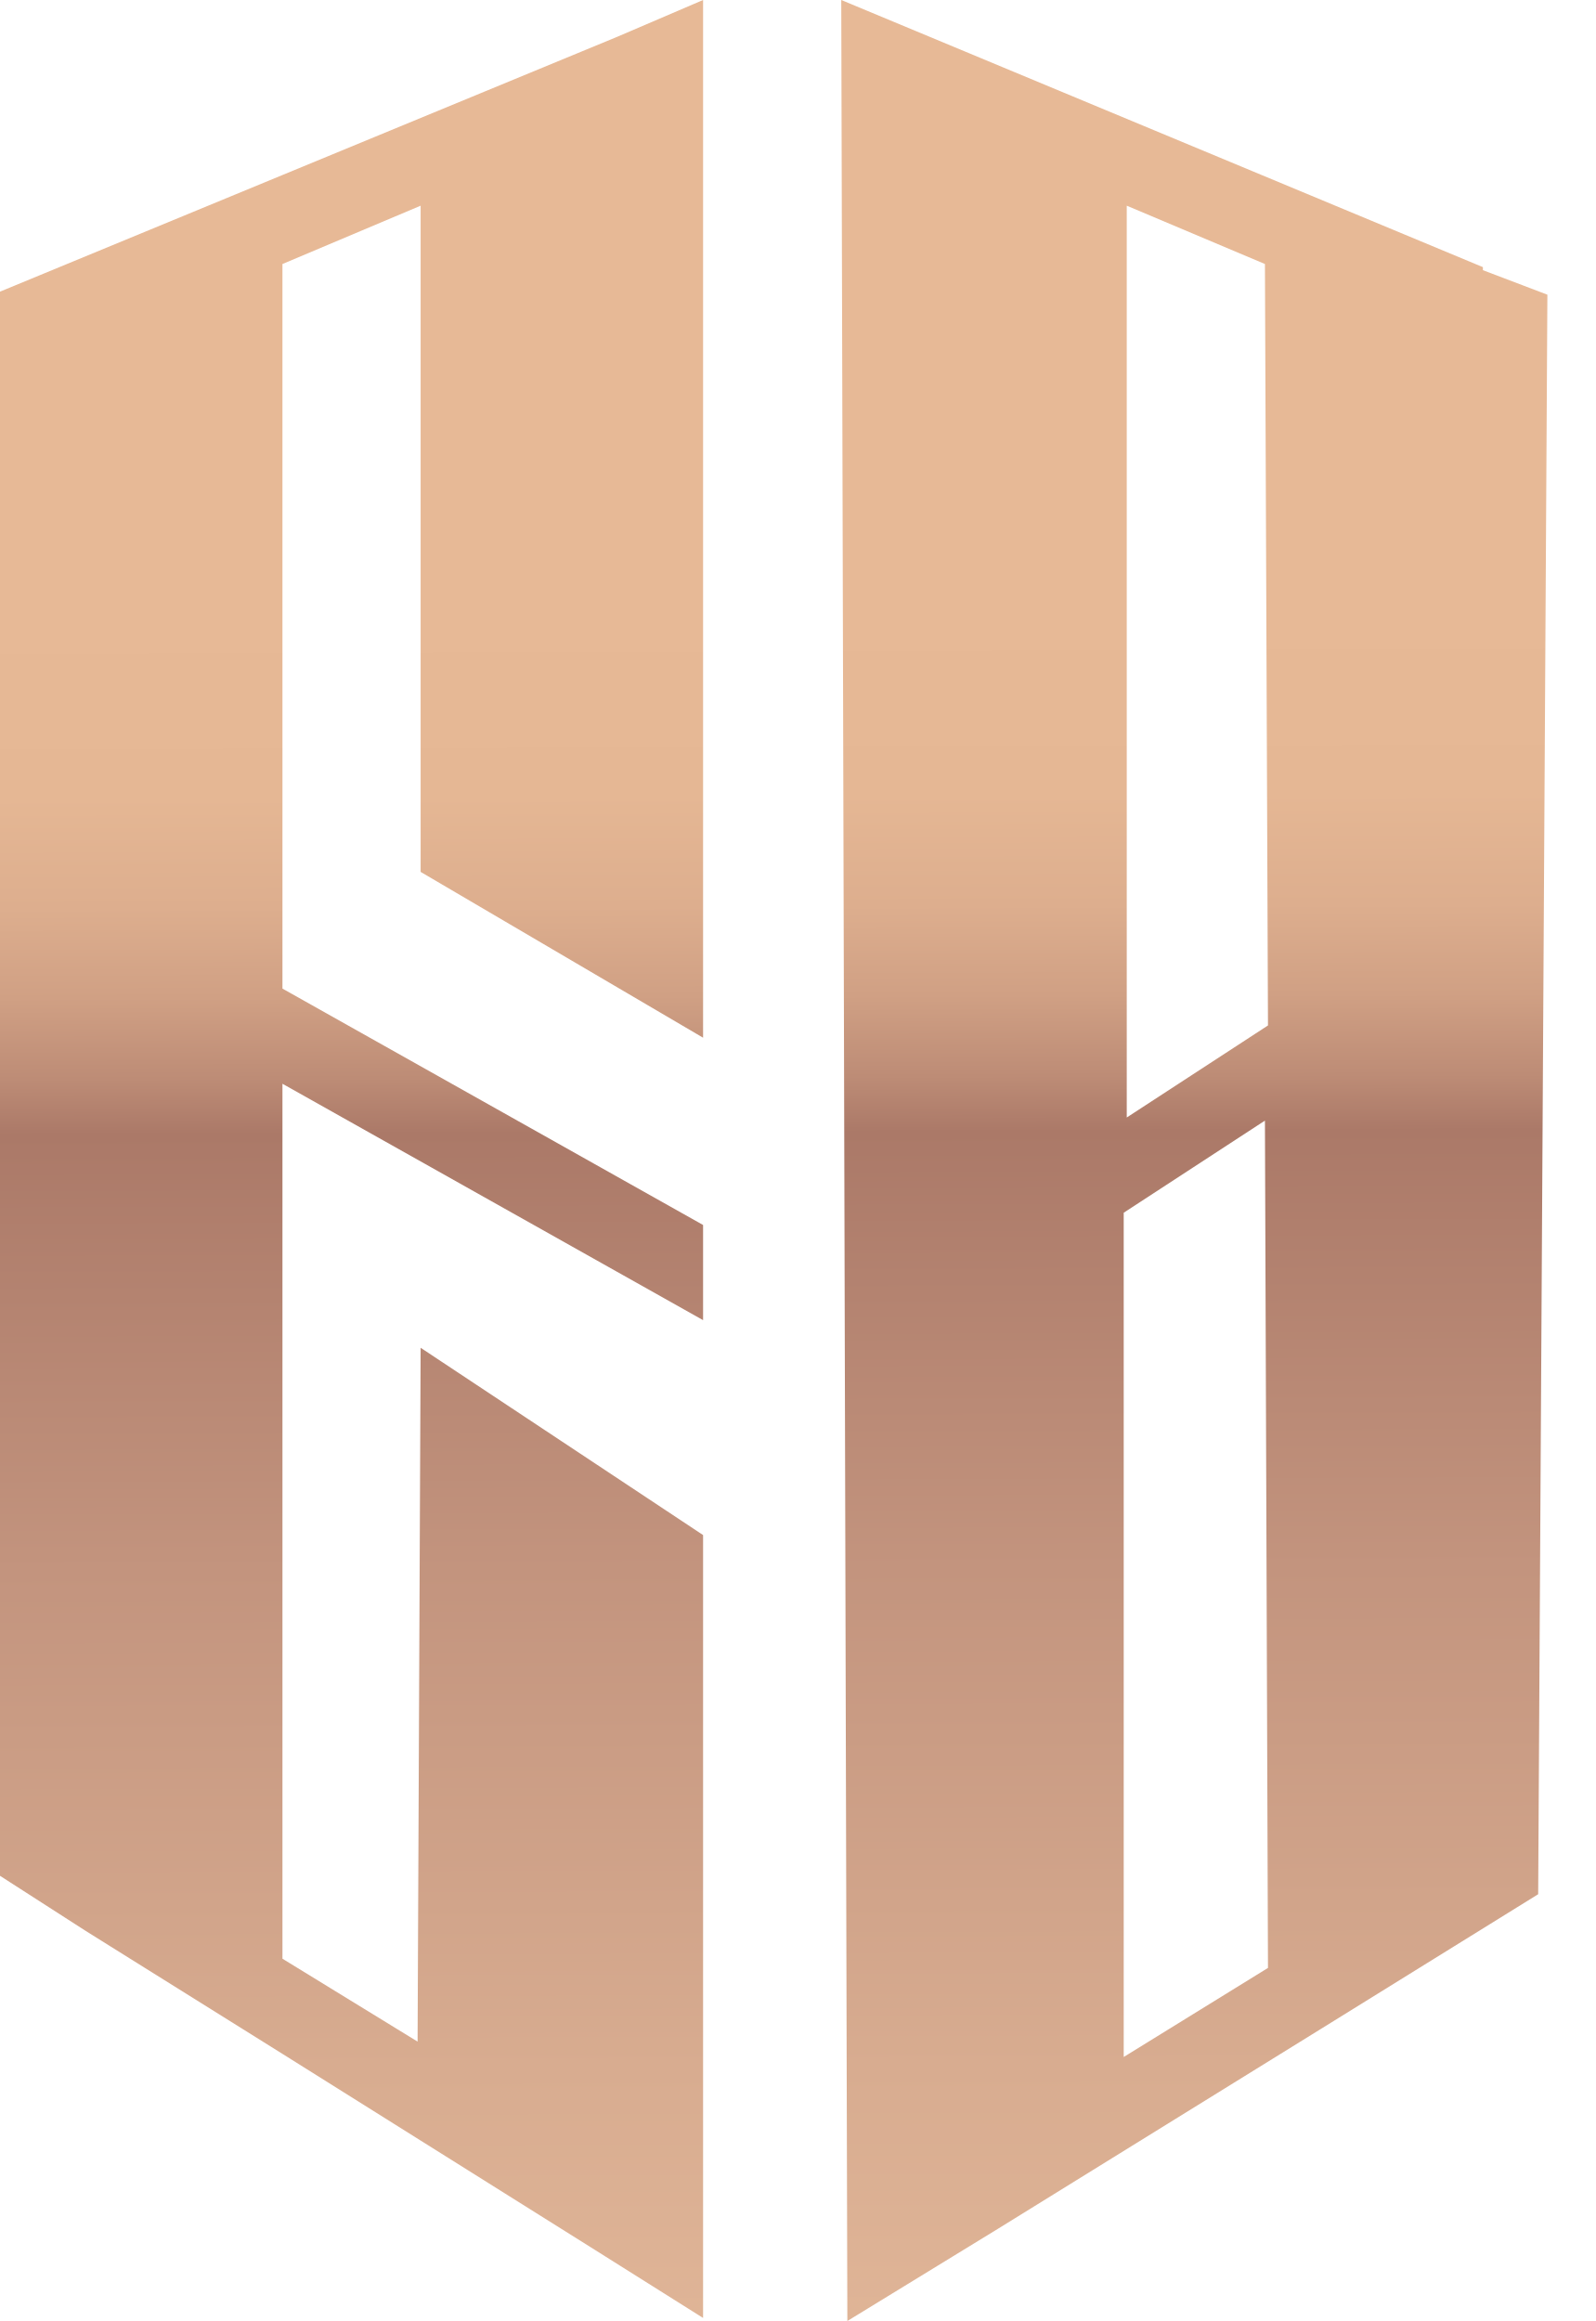
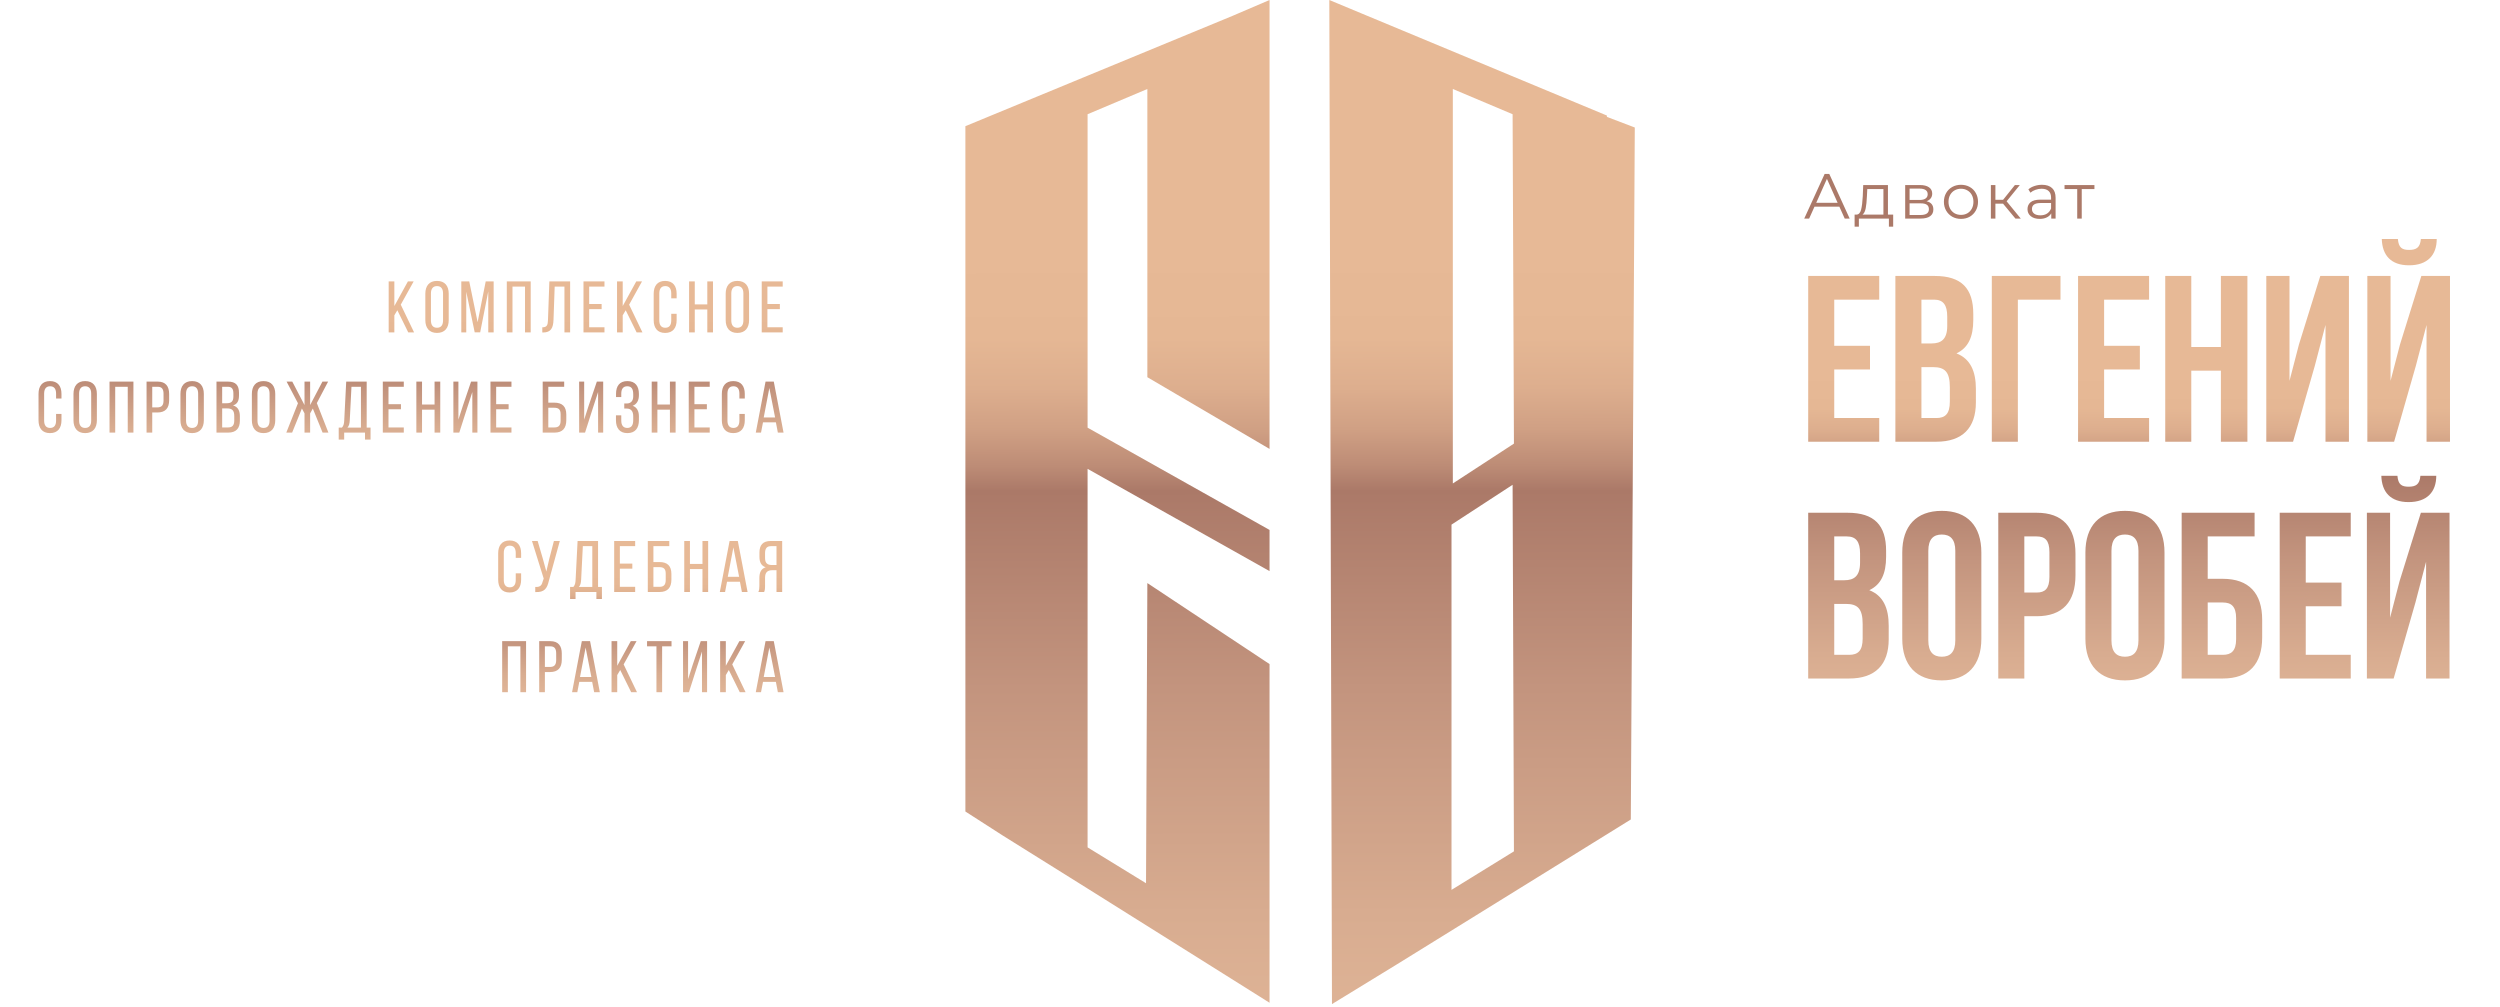
- <svg xmlns="http://www.w3.org/2000/svg" width="22" height="32" viewBox="0 0 22 32" fill="none">
-   <path fill-rule="evenodd" clip-rule="evenodd" d="M9.693 18.201L3.894 14.942V27.005L5.757 28.148L5.799 18.582L9.693 21.164V31.958L8.212 31.026L3.894 28.317L1.524 26.836L1.185 26.624L0 25.862V4.021L3.894 2.413L8.508 0.508L9.693 0V14.307L5.799 12.021V2.836L3.894 3.64V13.63L9.693 16.889V18.201ZM21.333 4.063L20.444 3.725V3.683L12.614 0.423L11.598 0L11.682 32L13.756 30.73L18.201 27.979L21.206 26.116L21.333 4.063ZM17.439 3.64L17.481 14.138L15.534 15.407V2.836L17.439 3.64ZM17.439 15.45L17.481 27.132L15.492 28.36V16.72L17.439 15.45Z" fill="url(#paint0_linear)" />
+ <svg xmlns="http://www.w3.org/2000/svg" width="549" height="221" viewBox="0 0 549 221" fill="none">
+   <path d="M111.912 118.688C110.2 118.688 109.4 119.808 109.4 121.504V127.296C109.4 128.992 110.2 130.112 111.912 130.112C113.64 130.112 114.44 128.992 114.44 127.296V125.904H113.256V127.36C113.256 128.368 112.856 128.976 111.944 128.976C111.048 128.976 110.632 128.368 110.632 127.36V121.44C110.632 120.432 111.048 119.824 111.944 119.824C112.856 119.824 113.256 120.432 113.256 121.44V122.512H114.44V121.504C114.44 119.808 113.64 118.688 111.912 118.688ZM122.934 118.8H121.638L120.63 122.688L119.974 125.504L119.206 122.688L118.07 118.8H116.822L119.398 127.056L119.142 127.792C118.934 128.64 118.502 128.944 117.542 128.896V130.016C119.574 130.112 120.15 129.216 120.534 127.536L122.934 118.8ZM132.182 131.536V128.896H131.334V118.8H126.838L126.406 127.264C126.374 127.952 126.294 128.464 125.91 128.896H125.19V131.536H126.39V130H130.966V131.536H132.182ZM127.99 119.936H130.07V128.896H127.11C127.462 128.528 127.574 128.048 127.622 127.248L127.99 119.936ZM136.122 123.76V119.936H139.482V118.8H134.874V130H139.482V128.864H136.122V124.88H138.858V123.76H136.122ZM143.488 123.424V119.936H146.976V118.8H142.256V130H144.864C146.624 130 147.44 129.024 147.44 127.28V126.048C147.44 124.256 146.544 123.424 144.8 123.424H143.488ZM143.488 128.864V124.544H144.8C145.712 124.544 146.192 124.88 146.192 125.968V127.36C146.192 128.4 145.776 128.864 144.864 128.864H143.488ZM154.262 124.96V130H155.51V118.8H154.262V123.84H151.51V118.8H150.262V130H151.51V124.96H154.262ZM162.489 127.744L162.921 130H164.169L162.025 118.8H160.217L158.073 130H159.225L159.657 127.744H162.489ZM161.049 120.208L162.313 126.672H159.817L161.049 120.208ZM170.519 125.216V130H171.767V118.8H169.271C167.511 118.8 166.775 119.696 166.775 121.36V122.272C166.775 123.504 167.207 124.272 168.151 124.576C167.143 124.88 166.759 125.712 166.759 126.912V128.656C166.759 129.152 166.727 129.616 166.535 130H167.799C167.943 129.68 168.007 129.392 168.007 128.64V126.88C168.007 125.616 168.599 125.216 169.639 125.216H170.519ZM170.519 119.936V124.08H169.575C168.599 124.08 168.007 123.76 168.007 122.544V121.472C168.007 120.464 168.375 119.936 169.303 119.936H170.519ZM114.277 141.936V152H115.525V140.8H110.277V152H111.525V141.936H114.277ZM118.409 140.8V152H119.657V147.584H120.761C122.537 147.584 123.369 146.656 123.369 144.88V143.536C123.369 141.84 122.617 140.8 120.857 140.8H118.409ZM119.657 146.464V141.936H120.857C121.769 141.936 122.137 142.448 122.137 143.472V144.96C122.137 146.032 121.689 146.464 120.761 146.464H119.657ZM130.042 149.744L130.474 152H131.722L129.578 140.8H127.77L125.626 152H126.778L127.21 149.744H130.042ZM128.602 142.208L129.866 148.672H127.37L128.602 142.208ZM138.6 152H139.88L136.952 145.904L139.784 140.8H138.52L135.544 146.208V140.8H134.296V152H135.544V148.24L136.2 147.136L138.6 152ZM145.403 152V141.936H147.467V140.8H142.091V141.936H144.155V152H145.403ZM154.156 143.088V152H155.276V140.8H153.884L152.092 146.064L151.1 149.152V140.8H149.996V152H151.292L152.94 146.832L154.156 143.088ZM162.447 152H163.727L160.799 145.904L163.631 140.8H162.367L159.391 146.208V140.8H158.143V152H159.391V148.24L160.047 147.136L162.447 152ZM170.386 149.744L170.818 152H172.066L169.922 140.8H168.114L165.97 152H167.122L167.554 149.744H170.386ZM168.946 142.208L170.21 148.672H167.714L168.946 142.208Z" fill="url(#paint0_linear)" />
+   <path d="M89.656 73H90.936L88.008 66.904L90.841 61.8H89.576L86.6 67.208V61.8H85.353V73H86.6V69.24L87.257 68.136L89.656 73ZM93.403 70.296C93.403 71.992 94.251 73.112 95.963 73.112C97.691 73.112 98.539 71.992 98.539 70.296V64.504C98.539 62.792 97.691 61.688 95.963 61.688C94.251 61.688 93.403 62.792 93.403 64.504V70.296ZM94.635 64.44C94.635 63.432 95.067 62.824 95.963 62.824C96.875 62.824 97.291 63.432 97.291 64.44V70.36C97.291 71.384 96.875 71.976 95.963 71.976C95.067 71.976 94.635 71.384 94.635 70.36V64.44ZM107.222 63.992V73H108.406V61.8H106.662L104.886 70.744L103.046 61.8H101.302V73H102.39V64.072L104.246 72.984H105.446L107.222 63.992ZM115.293 62.936V73H116.541V61.8H111.293V73H112.541V62.936H115.293ZM123.952 62.936V73H125.2V61.8H120.64L120.336 70.28C120.304 71.352 120.128 71.88 119.088 71.88V73.016H119.296C121.008 73 121.488 71.992 121.552 70.216L121.808 62.936H123.952ZM129.382 66.76V62.936H132.742V61.8H128.134V73H132.742V71.864H129.382V67.88H132.118V66.76H129.382ZM139.803 73H141.083L138.155 66.904L140.987 61.8H139.723L136.747 67.208V61.8H135.499V73H136.747V69.24L137.403 68.136L139.803 73ZM146.062 61.688C144.35 61.688 143.55 62.808 143.55 64.504V70.296C143.55 71.992 144.35 73.112 146.062 73.112C147.79 73.112 148.59 71.992 148.59 70.296V68.904H147.406V70.36C147.406 71.368 147.006 71.976 146.094 71.976C145.198 71.976 144.782 71.368 144.782 70.36V64.44C144.782 63.432 145.198 62.824 146.094 62.824C147.006 62.824 147.406 63.432 147.406 64.44V65.512H148.59V64.504C148.59 62.808 147.79 61.688 146.062 61.688ZM155.324 67.96V73H156.572V61.8H155.324V66.84H152.572V61.8H151.324V73H152.572V67.96H155.324ZM159.36 70.296C159.36 71.992 160.208 73.112 161.92 73.112C163.648 73.112 164.496 71.992 164.496 70.296V64.504C164.496 62.792 163.648 61.688 161.92 61.688C160.208 61.688 159.36 62.792 159.36 64.504V70.296ZM160.592 64.44C160.592 63.432 161.024 62.824 161.92 62.824C162.832 62.824 163.248 63.432 163.248 64.44V70.36C163.248 71.384 162.832 71.976 161.92 71.976C161.024 71.976 160.592 71.384 160.592 70.36V64.44ZM168.522 66.76V62.936H171.882V61.8H167.274V73H171.882V71.864H168.522V67.88H171.258V66.76H168.522ZM10.972 83.688C9.26 83.688 8.46 84.808 8.46 86.504V92.296C8.46 93.992 9.26 95.112 10.972 95.112C12.7 95.112 13.5 93.992 13.5 92.296V90.904H12.316V92.36C12.316 93.368 11.916 93.976 11.004 93.976C10.108 93.976 9.692 93.368 9.692 92.36V86.44C9.692 85.432 10.108 84.824 11.004 84.824C11.916 84.824 12.316 85.432 12.316 86.44V87.512H13.5V86.504C13.5 84.808 12.7 83.688 10.972 83.688ZM16.138 92.296C16.138 93.992 16.986 95.112 18.698 95.112C20.426 95.112 21.274 93.992 21.274 92.296V86.504C21.274 84.792 20.426 83.688 18.698 83.688C16.986 83.688 16.138 84.792 16.138 86.504V92.296ZM17.37 86.44C17.37 85.432 17.802 84.824 18.698 84.824C19.61 84.824 20.026 85.432 20.026 86.44V92.36C20.026 93.384 19.61 93.976 18.698 93.976C17.802 93.976 17.37 93.384 17.37 92.36V86.44ZM28.052 84.936V95H29.3V83.8H24.052V95H25.3V84.936H28.052ZM32.184 83.8V95H33.432V90.584H34.536C36.312 90.584 37.144 89.656 37.144 87.88V86.536C37.144 84.84 36.392 83.8 34.632 83.8H32.184ZM33.432 89.464V84.936H34.632C35.544 84.936 35.912 85.448 35.912 86.472V87.96C35.912 89.032 35.464 89.464 34.536 89.464H33.432ZM39.625 92.296C39.625 93.992 40.473 95.112 42.185 95.112C43.913 95.112 44.761 93.992 44.761 92.296V86.504C44.761 84.792 43.913 83.688 42.185 83.688C40.473 83.688 39.625 84.792 39.625 86.504V92.296ZM40.857 86.44C40.857 85.432 41.289 84.824 42.185 84.824C43.097 84.824 43.513 85.432 43.513 86.44V92.36C43.513 93.384 43.097 93.976 42.185 93.976C41.289 93.976 40.857 93.384 40.857 92.36V86.44ZM47.54 83.8V95H50.116C51.86 95 52.676 94.056 52.676 92.376V91.432C52.676 90.2 52.26 89.336 51.172 89.032C52.148 88.728 52.484 87.992 52.484 86.808V86.28C52.484 84.632 51.796 83.8 50.052 83.8H47.54ZM48.788 88.552V84.936H50.02C50.916 84.936 51.252 85.416 51.252 86.408V87.064C51.252 88.232 50.74 88.552 49.748 88.552H48.788ZM48.788 93.864V89.688H49.876C50.948 89.688 51.444 90.104 51.444 91.352V92.344C51.444 93.384 51.028 93.864 50.116 93.864H48.788ZM55.31 92.296C55.31 93.992 56.158 95.112 57.87 95.112C59.598 95.112 60.446 93.992 60.446 92.296V86.504C60.446 84.792 59.598 83.688 57.87 83.688C56.158 83.688 55.31 84.792 55.31 86.504V92.296ZM56.542 86.44C56.542 85.432 56.974 84.824 57.87 84.824C58.782 84.824 59.198 85.432 59.198 86.44V92.36C59.198 93.384 58.782 93.976 57.87 93.976C56.974 93.976 56.542 93.384 56.542 92.36V86.44ZM70.84 95H72.12L69.576 88.52L72.056 83.8H70.808L68.104 88.952V83.8H66.872V88.952L64.184 83.8H62.936L65.432 88.552L62.872 95H64.152L66.296 89.704L66.872 90.776V95H68.104V90.776L68.696 89.72L70.84 95ZM81.373 96.536V93.896H80.525V83.8H76.029L75.597 92.264C75.565 92.952 75.485 93.464 75.101 93.896H74.381V96.536H75.581V95H80.157V96.536H81.373ZM77.181 84.936H79.261V93.896H76.301C76.653 93.528 76.765 93.048 76.813 92.248L77.181 84.936ZM85.313 88.76V84.936H88.673V83.8H84.065V95H88.673V93.864H85.313V89.88H88.049V88.76H85.313ZM95.431 89.96V95H96.679V83.8H95.431V88.84H92.679V83.8H91.431V95H92.679V89.96H95.431ZM103.722 86.088V95H104.842V83.8H103.45L101.658 89.064L100.666 92.152V83.8H99.562V95H100.858L102.506 89.832L103.722 86.088ZM108.957 88.76V84.936H112.317V83.8H107.709V95H112.317V93.864H108.957V89.88H111.693V88.76H108.957ZM120.407 88.424V84.936H123.895V83.8H119.175V95H121.783C123.543 95 124.359 94.024 124.359 92.28V91.048C124.359 89.256 123.463 88.424 121.719 88.424H120.407ZM120.407 93.864V89.544H121.719C122.631 89.544 123.111 89.88 123.111 90.968V92.36C123.111 93.4 122.695 93.864 121.783 93.864H120.407ZM131.341 86.088V95H132.461V83.8H131.069L129.277 89.064L128.285 92.152V83.8H127.181V95H128.477L130.125 89.832L131.341 86.088ZM137.776 83.688C136.064 83.688 135.28 84.776 135.28 86.488V87.192H136.432V86.44C136.432 85.432 136.848 84.824 137.744 84.824C138.656 84.824 139.056 85.4 139.056 86.552V87.064C139.056 88.04 138.512 88.6 137.68 88.6H137.088V89.72H137.616C138.56 89.72 139.056 90.296 139.056 91.384V92.264C139.056 93.384 138.656 93.976 137.744 93.976C136.848 93.976 136.432 93.368 136.432 92.36V91.208H135.264V92.296C135.264 93.992 136.064 95.112 137.776 95.112C139.504 95.112 140.304 93.992 140.304 92.296V91.416C140.304 90.296 139.872 89.432 138.928 89.112C139.84 88.776 140.304 87.944 140.304 86.792V86.504C140.304 84.808 139.504 83.688 137.776 83.688ZM147.115 89.96V95H148.363V83.8H147.115V88.84H144.363V83.8H143.115V95H144.363V89.96H147.115ZM152.494 88.76V84.936H155.854V83.8H151.246V95H155.854V93.864H152.494V89.88H155.23V88.76H152.494ZM161.028 83.688C159.316 83.688 158.516 84.808 158.516 86.504V92.296C158.516 93.992 159.316 95.112 161.028 95.112C162.756 95.112 163.556 93.992 163.556 92.296V90.904H162.372V92.36C162.372 93.368 161.972 93.976 161.06 93.976C160.164 93.976 159.748 93.368 159.748 92.36V86.44C159.748 85.432 160.164 84.824 161.06 84.824C161.972 84.824 162.372 85.432 162.372 86.44V87.512H163.556V86.504C163.556 84.808 162.756 83.688 161.028 83.688ZM170.386 92.744L170.818 95H172.066L169.922 83.8H168.114L165.97 95H167.122L167.554 92.744H170.386ZM168.946 85.208L170.21 91.672H167.714L168.946 85.208Z" fill="url(#paint1_linear)" />
+   <path d="M402.8 65.8H412.68V60.6H397.08V97H412.68V91.8H402.8V81.14H410.652V75.94H402.8V65.8ZM424.857 60.6H416.225V97H425.221C430.941 97 433.905 93.984 433.905 88.368V85.404C433.905 81.556 432.709 78.8 429.641 77.604C432.189 76.408 433.333 74.016 433.333 70.272V68.972C433.333 63.356 430.785 60.6 424.857 60.6ZM424.493 80.62C427.093 80.62 428.185 81.66 428.185 85.04V88.212C428.185 90.916 427.145 91.8 425.221 91.8H421.945V80.62H424.493ZM424.701 65.8C426.729 65.8 427.613 66.944 427.613 69.544V71.572C427.613 74.484 426.313 75.42 424.181 75.42H421.945V65.8H424.701ZM443.122 97V65.8H452.482V60.6H437.402V97H443.122ZM462.062 65.8H471.942V60.6H456.342V97H471.942V91.8H462.062V81.14H469.914V75.94H462.062V65.8ZM481.206 81.4H487.706V97H493.53V60.6H487.706V76.2H481.206V60.6H475.486V97H481.206V81.4ZM508.338 80.308L510.678 71.364V97H515.826V60.6H509.534L504.854 75.628L502.774 83.636V60.6H497.678V97H503.554L508.338 80.308ZM525.745 97H519.869V60.6H524.965V83.636L527.045 75.628L531.725 60.6H538.017V97H532.869V71.364L530.529 80.308L525.745 97ZM531.621 52.488C531.465 54.412 530.581 54.88 529.021 54.88C527.513 54.88 526.733 54.412 526.577 52.488H523.041C523.145 56.024 525.017 58.26 529.021 58.26C533.077 58.26 535.105 56.024 535.105 52.488H531.621ZM405.712 112.6H397.08V149H406.076C411.796 149 414.76 145.984 414.76 140.368V137.404C414.76 133.556 413.564 130.8 410.496 129.604C413.044 128.408 414.188 126.016 414.188 122.272V120.972C414.188 115.356 411.64 112.6 405.712 112.6ZM405.348 132.62C407.948 132.62 409.04 133.66 409.04 137.04V140.212C409.04 142.916 408 143.8 406.076 143.8H402.8V132.62H405.348ZM405.556 117.8C407.584 117.8 408.468 118.944 408.468 121.544V123.572C408.468 126.484 407.168 127.42 405.036 127.42H402.8V117.8H405.556ZM423.457 120.972C423.457 118.372 424.601 117.384 426.421 117.384C428.241 117.384 429.385 118.372 429.385 120.972V140.628C429.385 143.228 428.241 144.216 426.421 144.216C424.601 144.216 423.457 143.228 423.457 140.628V120.972ZM417.737 140.264C417.737 146.088 420.805 149.416 426.421 149.416C432.037 149.416 435.105 146.088 435.105 140.264V121.336C435.105 115.512 432.037 112.184 426.421 112.184C420.805 112.184 417.737 115.512 417.737 121.336V140.264ZM447.246 112.6H438.822V149H444.542V135.324H447.246C452.966 135.324 455.774 132.152 455.774 126.328V121.596C455.774 115.772 452.966 112.6 447.246 112.6ZM447.246 117.8C449.066 117.8 450.054 118.632 450.054 121.232V126.692C450.054 129.292 449.066 130.124 447.246 130.124H444.542V117.8H447.246ZM463.676 120.972C463.676 118.372 464.82 117.384 466.64 117.384C468.46 117.384 469.604 118.372 469.604 120.972V140.628C469.604 143.228 468.46 144.216 466.64 144.216C464.82 144.216 463.676 143.228 463.676 140.628V120.972ZM457.956 140.264C457.956 146.088 461.024 149.416 466.64 149.416C472.256 149.416 475.324 146.088 475.324 140.264V121.336C475.324 115.512 472.256 112.184 466.64 112.184C461.024 112.184 457.956 115.512 457.956 121.336V140.264ZM488.141 149C493.861 149 496.773 145.828 496.773 140.004V136.104C496.773 130.28 493.861 127.108 488.141 127.108H484.813V117.8H495.109V112.6H479.093V149H488.141ZM484.813 143.8V132.308H488.141C489.961 132.308 491.053 133.14 491.053 135.74V140.368C491.053 142.968 489.961 143.8 488.141 143.8H484.813ZM506.343 117.8H516.223V112.6H500.623V149H516.223V143.8H506.343V133.14H514.195V127.94H506.343V117.8ZM525.644 149H519.768V112.6H524.864V135.636L526.944 127.628L531.624 112.6H537.916V149H532.768V123.364L530.428 132.308L525.644 149ZM531.52 104.488C531.364 106.412 530.48 106.88 528.92 106.88C527.412 106.88 526.632 106.412 526.476 104.488H522.94C523.044 108.024 524.916 110.26 528.92 110.26C532.975 110.26 535.004 108.024 535.004 104.488H531.52Z" fill="url(#paint2_linear)" />
+   <path d="M403.924 45.382H398.464L397.288 48H396.21L400.69 38.2H401.712L406.192 48H405.1L403.924 45.382ZM403.546 44.542L401.194 39.278L398.842 44.542H403.546ZM415.741 47.132V49.778H414.803V48H408.209V49.778H407.271V47.132H407.691C408.186 47.104 408.522 46.74 408.699 46.04C408.877 45.34 408.998 44.36 409.063 43.1L409.161 40.636H414.593V47.132H415.741ZM409.973 43.156C409.927 44.201 409.838 45.065 409.707 45.746C409.577 46.418 409.343 46.88 409.007 47.132H413.599V41.518H410.057L409.973 43.156ZM423.068 44.192C424.067 44.425 424.566 45.027 424.566 45.998C424.566 46.642 424.328 47.137 423.852 47.482C423.376 47.827 422.667 48 421.724 48H418.378V40.636H421.626C422.466 40.636 423.124 40.799 423.6 41.126C424.076 41.453 424.314 41.919 424.314 42.526C424.314 42.927 424.202 43.273 423.978 43.562C423.764 43.842 423.46 44.052 423.068 44.192ZM419.344 43.912H421.556C422.126 43.912 422.56 43.805 422.858 43.59C423.166 43.375 423.32 43.063 423.32 42.652C423.32 42.241 423.166 41.933 422.858 41.728C422.56 41.523 422.126 41.42 421.556 41.42H419.344V43.912ZM421.682 47.216C422.317 47.216 422.793 47.113 423.11 46.908C423.428 46.703 423.586 46.381 423.586 45.942C423.586 45.503 423.442 45.181 423.152 44.976C422.863 44.761 422.406 44.654 421.78 44.654H419.344V47.216H421.682ZM430.634 48.07C429.925 48.07 429.285 47.911 428.716 47.594C428.147 47.267 427.699 46.819 427.372 46.25C427.045 45.681 426.882 45.037 426.882 44.318C426.882 43.599 427.045 42.955 427.372 42.386C427.699 41.817 428.147 41.373 428.716 41.056C429.285 40.739 429.925 40.58 430.634 40.58C431.343 40.58 431.983 40.739 432.552 41.056C433.121 41.373 433.565 41.817 433.882 42.386C434.209 42.955 434.372 43.599 434.372 44.318C434.372 45.037 434.209 45.681 433.882 46.25C433.565 46.819 433.121 47.267 432.552 47.594C431.983 47.911 431.343 48.07 430.634 48.07ZM430.634 47.188C431.157 47.188 431.623 47.071 432.034 46.838C432.454 46.595 432.781 46.255 433.014 45.816C433.247 45.377 433.364 44.878 433.364 44.318C433.364 43.758 433.247 43.259 433.014 42.82C432.781 42.381 432.454 42.045 432.034 41.812C431.623 41.569 431.157 41.448 430.634 41.448C430.111 41.448 429.64 41.569 429.22 41.812C428.809 42.045 428.483 42.381 428.24 42.82C428.007 43.259 427.89 43.758 427.89 44.318C427.89 44.878 428.007 45.377 428.24 45.816C428.483 46.255 428.809 46.595 429.22 46.838C429.64 47.071 430.111 47.188 430.634 47.188ZM439.87 44.724H438.19V48H437.196V40.636H438.19V43.87H439.884L442.474 40.636H443.552L440.654 44.206L443.762 48H442.586L439.87 44.724ZM448.428 40.58C449.39 40.58 450.127 40.823 450.64 41.308C451.154 41.784 451.41 42.493 451.41 43.436V48H450.458V46.852C450.234 47.235 449.903 47.533 449.464 47.748C449.035 47.963 448.522 48.07 447.924 48.07C447.103 48.07 446.45 47.874 445.964 47.482C445.479 47.09 445.236 46.572 445.236 45.928C445.236 45.303 445.46 44.799 445.908 44.416C446.366 44.033 447.089 43.842 448.078 43.842H450.416V43.394C450.416 42.759 450.239 42.279 449.884 41.952C449.53 41.616 449.012 41.448 448.33 41.448C447.864 41.448 447.416 41.527 446.986 41.686C446.557 41.835 446.188 42.045 445.88 42.316L445.432 41.574C445.806 41.257 446.254 41.014 446.776 40.846C447.299 40.669 447.85 40.58 448.428 40.58ZM448.078 47.286C448.638 47.286 449.119 47.16 449.52 46.908C449.922 46.647 450.22 46.273 450.416 45.788V44.584H448.106C446.846 44.584 446.216 45.023 446.216 45.9C446.216 46.329 446.38 46.67 446.706 46.922C447.033 47.165 447.49 47.286 448.078 47.286ZM459.937 41.518H457.151V48H456.157V41.518H453.371V40.636H459.937V41.518Z" fill="#AB7968" />
+   <path fill-rule="evenodd" clip-rule="evenodd" d="M278.792 125.417L238.833 102.958V186.083L251.667 193.958L251.958 128.042L278.792 145.833V220.208L268.583 213.792L238.833 195.125L222.5 184.917L220.167 183.458L212 178.208V27.708L238.833 16.625L270.625 3.5L278.792 0V98.583L251.958 82.833V19.542L238.833 25.083V93.917L278.792 116.375V125.417ZM352.876 25.667L359.001 28L358.126 179.958L337.418 192.792L306.793 211.75L292.501 220.5L291.918 0L298.918 2.917L352.876 25.375V25.667ZM332.46 97.417L332.168 25.083L319.043 19.542V106.167L332.46 97.417ZM332.46 186.958L332.168 106.458L318.751 115.208V195.417L332.46 186.958Z" fill="url(#paint3_linear)" />
  <defs>
-     <linearGradient id="paint0_linear" x1="16.588" y1="40.147" x2="16.482" y2="8.295" gradientUnits="userSpaceOnUse">
+     <linearGradient id="paint0_linear" x1="111.298" y1="160.607" x2="111.29" y2="126.26" gradientUnits="userSpaceOnUse">
+       <stop stop-color="#E9C0A0" />
+       <stop offset="0.167" stop-color="#E5BB9C" />
+       <stop offset="0.366" stop-color="#D8AC90" />
+       <stop offset="0.582" stop-color="#C3947E" />
+       <stop offset="0.771" stop-color="#AB7968" />
+       <stop offset="0.795" stop-color="#BD8C76" />
+       <stop offset="0.83" stop-color="#D0A084" />
+       <stop offset="0.869" stop-color="#DDAE8E" />
+       <stop offset="0.917" stop-color="#E5B794" />
+       <stop offset="1" stop-color="#E7B996" />
+     </linearGradient>
+     <linearGradient id="paint1_linear" x1="89.425" y1="107.48" x2="89.418" y2="70.011" gradientUnits="userSpaceOnUse">
+       <stop stop-color="#E9C0A0" />
+       <stop offset="0.167" stop-color="#E5BB9C" />
+       <stop offset="0.366" stop-color="#D8AC90" />
+       <stop offset="0.582" stop-color="#C3947E" />
+       <stop offset="0.771" stop-color="#AB7968" />
+       <stop offset="0.795" stop-color="#BD8C76" />
+       <stop offset="0.83" stop-color="#D0A084" />
+       <stop offset="0.869" stop-color="#DDAE8E" />
+       <stop offset="0.917" stop-color="#E5B794" />
+       <stop offset="1" stop-color="#E7B996" />
+     </linearGradient>
+     <linearGradient id="paint2_linear" x1="474.146" y1="179.365" x2="474.089" y2="81.528" gradientUnits="userSpaceOnUse">
+       <stop stop-color="#E9C0A0" />
+       <stop offset="0.167" stop-color="#E5BB9C" />
+       <stop offset="0.366" stop-color="#D8AC90" />
+       <stop offset="0.582" stop-color="#C3947E" />
+       <stop offset="0.771" stop-color="#AB7968" />
+       <stop offset="0.795" stop-color="#BD8C76" />
+       <stop offset="0.83" stop-color="#D0A084" />
+       <stop offset="0.869" stop-color="#DDAE8E" />
+       <stop offset="0.917" stop-color="#E5B794" />
+       <stop offset="1" stop-color="#E7B996" />
+     </linearGradient>
+     <linearGradient id="paint3_linear" x1="287.55" y1="284.691" x2="287.217" y2="55.192" gradientUnits="userSpaceOnUse">
      <stop stop-color="#E9C0A0" />
      <stop offset="0.167" stop-color="#E5BB9C" />
      <stop offset="0.366" stop-color="#D8AC90" />
      <stop offset="0.582" stop-color="#C3947E" />
      <stop offset="0.771" stop-color="#AB7968" />
      <stop offset="0.795" stop-color="#BD8C76" />
      <stop offset="0.83" stop-color="#D0A084" />
      <stop offset="0.869" stop-color="#DDAE8E" />
      <stop offset="0.917" stop-color="#E5B794" />
      <stop offset="1" stop-color="#E7B996" />
    </linearGradient>
  </defs>
</svg>
